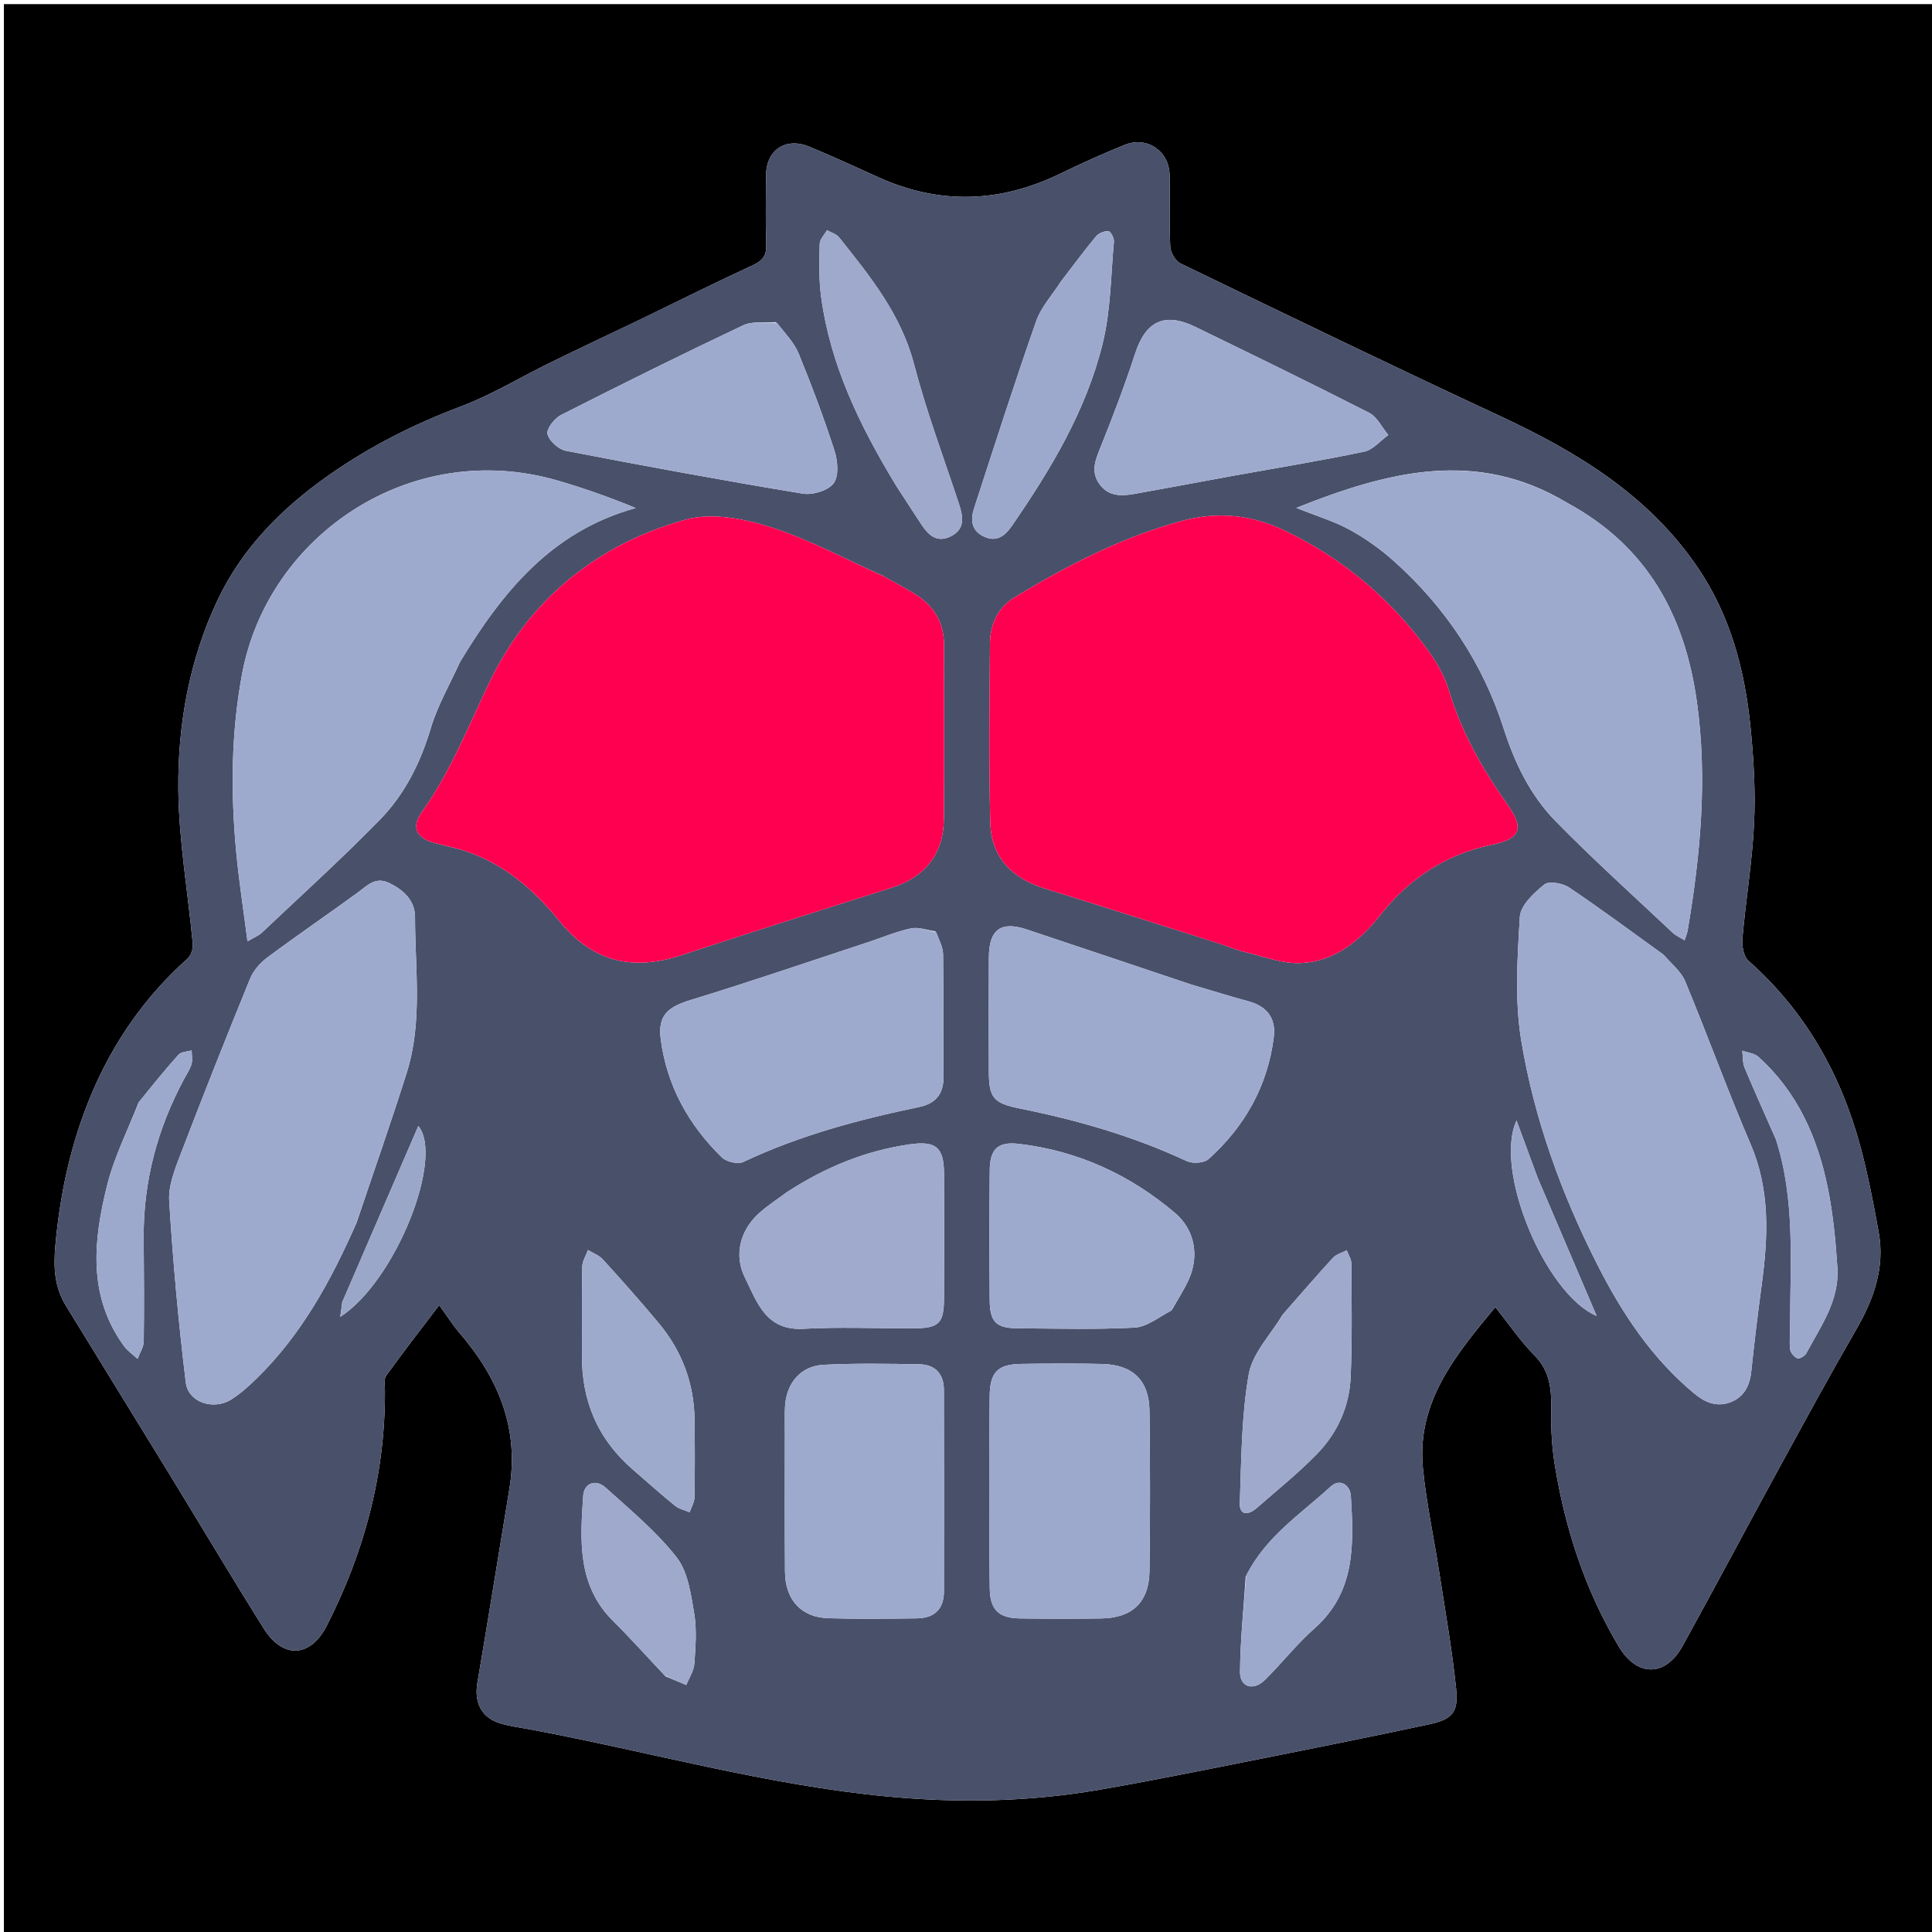
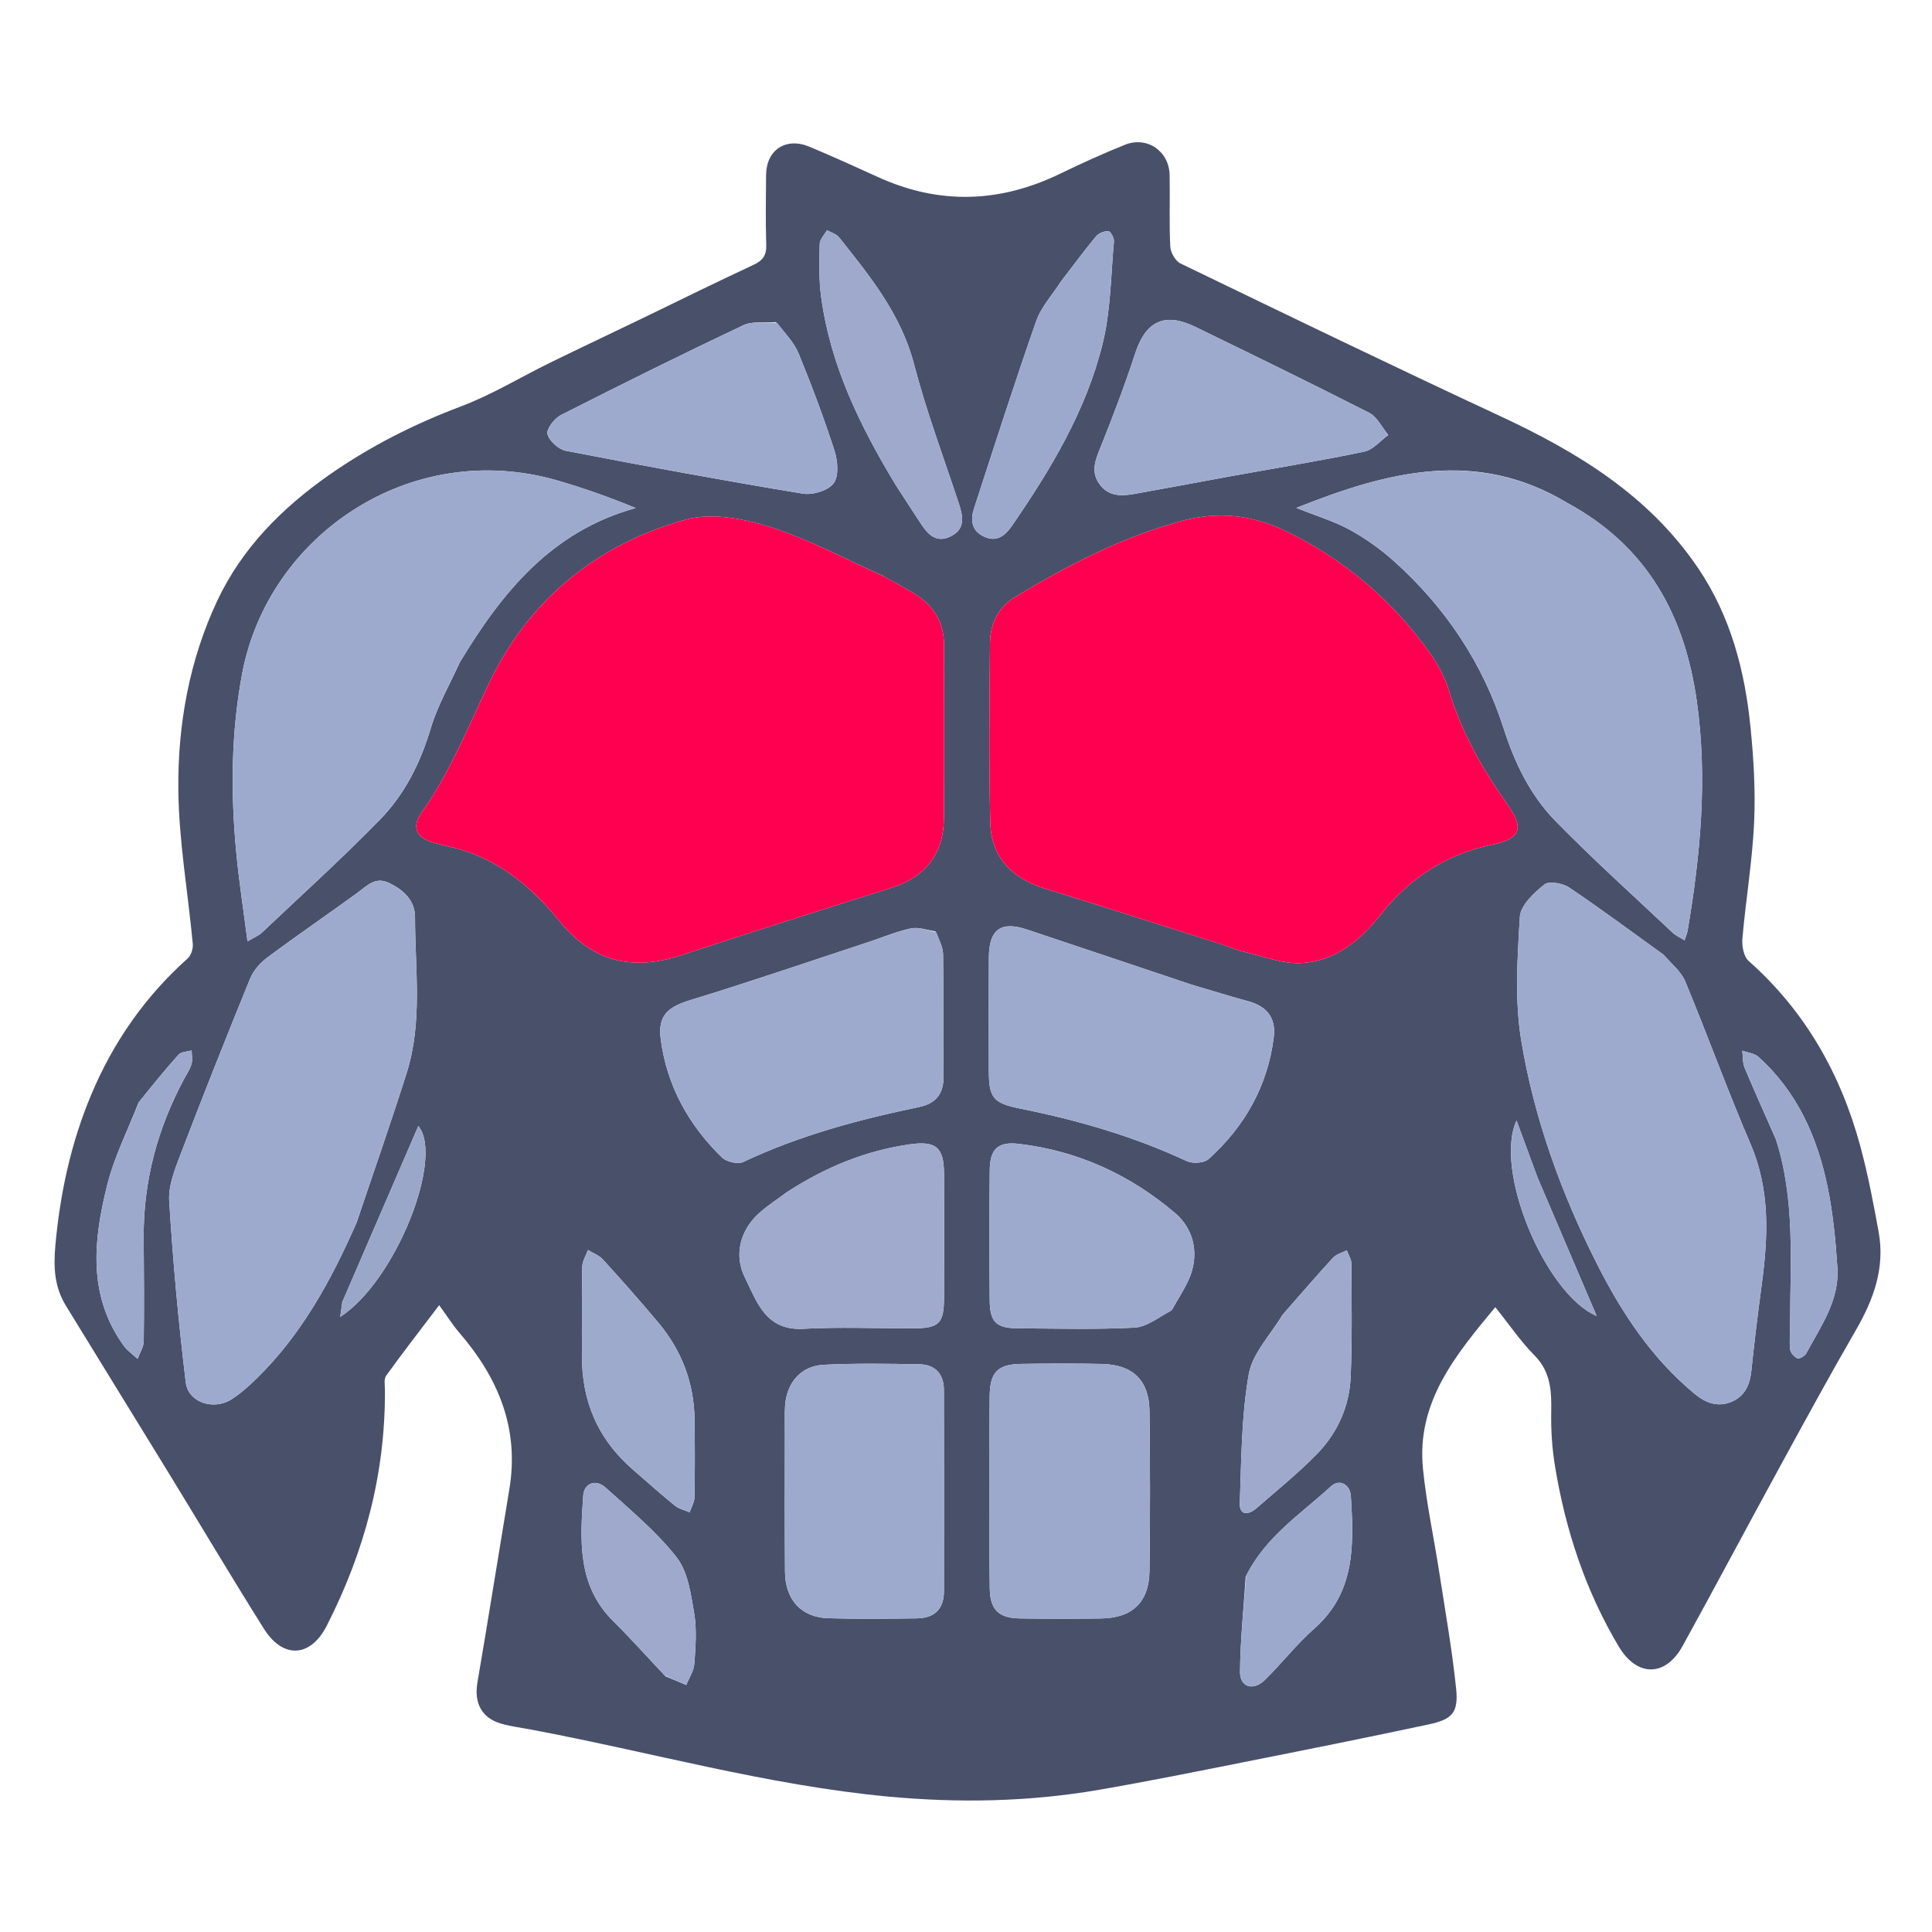
<svg xmlns="http://www.w3.org/2000/svg" version="1.1" id="Layer_1" x="0px" y="0px" width="100%" viewBox="0 0 512 512" enable-background="new 0 0 512 512" xml:space="preserve">
-   <path fill="#000000" opacity="1" stroke="none" d=" M294,513   C196.024,513 98.548,513 1.036,513   C1.036,342.399 1.036,171.798 1.036,1.098   C171.56,1.098 342.119,1.098 512.839,1.098   C512.839,171.667 512.839,342.333 512.839,513   C440.131,513 367.315,513 294,513  M170.005,84.502   C161.963,88.353 153.897,92.153 145.887,96.068   C137.993,99.927 130.412,104.583 122.233,107.67   C109.775,112.371 98.098,118.251 87.205,125.886   C74.672,134.671 64.111,145.318 57.585,159.182   C50.172,174.929 47.097,192.001 47.259,209.239   C47.387,222.884 49.826,236.504 51.089,250.149   C51.206,251.408 50.629,253.204 49.719,254.016   C38.398,264.12 29.957,276.294 24.136,290.194   C18.813,302.905 15.927,316.196 14.676,330.019   C14.135,335.997 14.441,341.096 17.486,346.067   C26.608,360.958 35.79,375.812 44.91,390.704   C53.259,404.337 61.426,418.083 69.926,431.62   C75.009,439.715 82.301,439.236 86.58,430.86   C96.589,411.263 102.123,390.565 102.01,368.464   C102.004,367.139 101.693,365.461 102.354,364.545   C106.837,358.326 111.544,352.268 116.387,345.883   C118.476,348.754 119.968,351.137 121.781,353.244   C132.059,365.186 137.661,378.566 134.985,394.64   C132.143,411.717 129.442,428.819 126.523,445.883   C125.596,451.298 127.636,455.328 132.88,456.805   C135.412,457.518 138.051,457.855 140.645,458.34   C172.226,464.251 203.247,473.102 235.385,476.11   C254.142,477.865 272.804,477.507 291.356,474.3   C304.186,472.083 316.957,469.506 329.729,466.966   C346.042,463.723 362.354,460.462 378.618,456.986   C384.953,455.633 386.548,453.823 385.874,447.366   C384.799,437.056 382.983,426.821 381.399,416.567   C379.99,407.446 378.007,398.388 377.1,389.221   C375.353,371.566 385.733,359.098 396.274,346.403   C399.847,350.868 402.902,355.39 406.67,359.209   C410.989,363.587 411.19,368.656 411.091,374.212   C411.007,378.976 411.313,383.814 412.084,388.515   C414.861,405.447 420.169,421.569 428.99,436.35   C433.864,444.516 441.393,444.392 445.902,436.208   C454.681,420.275 463.211,404.205 471.936,388.241   C478.5,376.229 485.053,364.205 491.904,352.356   C496.572,344.282 499.567,335.925 497.869,326.531   C496.495,318.937 495.045,311.326 493.037,303.882   C487.86,284.687 478.442,267.986 463.384,254.641   C462.073,253.479 461.585,250.643 461.758,248.676   C462.65,238.5 464.362,228.376 464.847,218.19   C465.247,209.772 464.75,201.25 463.915,192.848   C462.416,177.75 458.635,163.269 449.968,150.485   C436.949,131.283 418.068,119.816 397.546,110.265   C369.181,97.064 341.014,83.436 312.845,69.821   C311.493,69.168 310.209,66.912 310.132,65.342   C309.819,59.024 310.092,52.68 309.961,46.349   C309.83,40.045 303.96,36.019 298.124,38.366   C292.322,40.7 286.609,43.287 280.982,46.019   C264.984,53.786 248.92,54.329 232.658,46.914   C226.642,44.171 220.618,41.436 214.518,38.889   C208.245,36.271 203.068,39.719 203.016,46.417   C202.968,52.583 202.863,58.755 203.063,64.915   C203.153,67.667 202.136,69.048 199.701,70.183   C189.967,74.721 180.326,79.457 170.005,84.502  z" />
+   <path fill="none" opacity="1" stroke="none" d=" M294,513   C196.024,513 98.548,513 1.036,513   C1.036,342.399 1.036,171.798 1.036,1.098   C171.56,1.098 342.119,1.098 512.839,1.098   C512.839,171.667 512.839,342.333 512.839,513   C440.131,513 367.315,513 294,513  M170.005,84.502   C161.963,88.353 153.897,92.153 145.887,96.068   C137.993,99.927 130.412,104.583 122.233,107.67   C109.775,112.371 98.098,118.251 87.205,125.886   C74.672,134.671 64.111,145.318 57.585,159.182   C50.172,174.929 47.097,192.001 47.259,209.239   C47.387,222.884 49.826,236.504 51.089,250.149   C51.206,251.408 50.629,253.204 49.719,254.016   C38.398,264.12 29.957,276.294 24.136,290.194   C18.813,302.905 15.927,316.196 14.676,330.019   C14.135,335.997 14.441,341.096 17.486,346.067   C26.608,360.958 35.79,375.812 44.91,390.704   C53.259,404.337 61.426,418.083 69.926,431.62   C75.009,439.715 82.301,439.236 86.58,430.86   C96.589,411.263 102.123,390.565 102.01,368.464   C102.004,367.139 101.693,365.461 102.354,364.545   C106.837,358.326 111.544,352.268 116.387,345.883   C118.476,348.754 119.968,351.137 121.781,353.244   C132.059,365.186 137.661,378.566 134.985,394.64   C132.143,411.717 129.442,428.819 126.523,445.883   C125.596,451.298 127.636,455.328 132.88,456.805   C135.412,457.518 138.051,457.855 140.645,458.34   C172.226,464.251 203.247,473.102 235.385,476.11   C254.142,477.865 272.804,477.507 291.356,474.3   C304.186,472.083 316.957,469.506 329.729,466.966   C346.042,463.723 362.354,460.462 378.618,456.986   C384.953,455.633 386.548,453.823 385.874,447.366   C384.799,437.056 382.983,426.821 381.399,416.567   C379.99,407.446 378.007,398.388 377.1,389.221   C375.353,371.566 385.733,359.098 396.274,346.403   C399.847,350.868 402.902,355.39 406.67,359.209   C410.989,363.587 411.19,368.656 411.091,374.212   C411.007,378.976 411.313,383.814 412.084,388.515   C414.861,405.447 420.169,421.569 428.99,436.35   C433.864,444.516 441.393,444.392 445.902,436.208   C454.681,420.275 463.211,404.205 471.936,388.241   C478.5,376.229 485.053,364.205 491.904,352.356   C496.572,344.282 499.567,335.925 497.869,326.531   C496.495,318.937 495.045,311.326 493.037,303.882   C487.86,284.687 478.442,267.986 463.384,254.641   C462.073,253.479 461.585,250.643 461.758,248.676   C462.65,238.5 464.362,228.376 464.847,218.19   C465.247,209.772 464.75,201.25 463.915,192.848   C462.416,177.75 458.635,163.269 449.968,150.485   C436.949,131.283 418.068,119.816 397.546,110.265   C369.181,97.064 341.014,83.436 312.845,69.821   C311.493,69.168 310.209,66.912 310.132,65.342   C309.819,59.024 310.092,52.68 309.961,46.349   C309.83,40.045 303.96,36.019 298.124,38.366   C292.322,40.7 286.609,43.287 280.982,46.019   C264.984,53.786 248.92,54.329 232.658,46.914   C226.642,44.171 220.618,41.436 214.518,38.889   C208.245,36.271 203.068,39.719 203.016,46.417   C202.968,52.583 202.863,58.755 203.063,64.915   C203.153,67.667 202.136,69.048 199.701,70.183   C189.967,74.721 180.326,79.457 170.005,84.502  z" />
  <path fill="#49506A" opacity="1" stroke="none" d=" M170.328,84.311   C180.326,79.457 189.967,74.721 199.701,70.183   C202.136,69.048 203.153,67.667 203.063,64.915   C202.863,58.755 202.968,52.583 203.016,46.417   C203.068,39.719 208.245,36.271 214.518,38.889   C220.618,41.436 226.642,44.171 232.658,46.914   C248.92,54.329 264.984,53.786 280.982,46.019   C286.609,43.287 292.322,40.7 298.124,38.366   C303.96,36.019 309.83,40.045 309.961,46.349   C310.092,52.68 309.819,59.024 310.132,65.342   C310.209,66.912 311.493,69.168 312.845,69.821   C341.014,83.436 369.181,97.064 397.546,110.265   C418.068,119.816 436.949,131.283 449.968,150.485   C458.635,163.269 462.416,177.75 463.915,192.848   C464.75,201.25 465.247,209.772 464.847,218.19   C464.362,228.376 462.65,238.5 461.758,248.676   C461.585,250.643 462.073,253.479 463.384,254.641   C478.442,267.986 487.86,284.687 493.037,303.882   C495.045,311.326 496.495,318.937 497.869,326.531   C499.567,335.925 496.572,344.282 491.904,352.356   C485.053,364.205 478.5,376.229 471.936,388.241   C463.211,404.205 454.681,420.275 445.902,436.208   C441.393,444.392 433.864,444.516 428.99,436.35   C420.169,421.569 414.861,405.447 412.084,388.515   C411.313,383.814 411.007,378.976 411.091,374.212   C411.19,368.656 410.989,363.587 406.67,359.209   C402.902,355.39 399.847,350.868 396.274,346.403   C385.733,359.098 375.353,371.566 377.1,389.221   C378.007,398.388 379.99,407.446 381.399,416.567   C382.983,426.821 384.799,437.056 385.874,447.366   C386.548,453.823 384.953,455.633 378.618,456.986   C362.354,460.462 346.042,463.723 329.729,466.966   C316.957,469.506 304.186,472.083 291.356,474.3   C272.804,477.507 254.142,477.865 235.385,476.11   C203.247,473.102 172.226,464.251 140.645,458.34   C138.051,457.855 135.412,457.518 132.88,456.805   C127.636,455.328 125.596,451.298 126.523,445.883   C129.442,428.819 132.143,411.717 134.985,394.64   C137.661,378.566 132.059,365.186 121.781,353.244   C119.968,351.137 118.476,348.754 116.387,345.883   C111.544,352.268 106.837,358.326 102.354,364.545   C101.693,365.461 102.004,367.139 102.01,368.464   C102.123,390.565 96.589,411.263 86.58,430.86   C82.301,439.236 75.009,439.715 69.926,431.62   C61.426,418.083 53.259,404.337 44.91,390.704   C35.79,375.812 26.608,360.958 17.486,346.067   C14.441,341.096 14.135,335.997 14.676,330.019   C15.927,316.196 18.813,302.905 24.136,290.194   C29.957,276.294 38.398,264.12 49.719,254.016   C50.629,253.204 51.206,251.408 51.089,250.149   C49.826,236.504 47.387,222.884 47.259,209.239   C47.097,192.001 50.172,174.929 57.585,159.182   C64.111,145.318 74.672,134.671 87.205,125.886   C98.098,118.251 109.775,112.371 122.233,107.67   C130.412,104.583 137.993,99.927 145.887,96.068   C153.897,92.153 161.963,88.353 170.328,84.311  M323.304,250.111   C325.511,250.853 327.676,251.774 329.933,252.303   C334.868,253.458 339.904,255.473 344.801,255.223   C353.783,254.764 360.401,249.316 365.884,242.385   C373.472,232.79 383.164,226.416 395.253,223.889   C403.05,222.258 404.052,219.636 399.353,212.997   C392.778,203.707 387.254,193.933 383.945,182.929   C382.865,179.339 380.932,175.847 378.736,172.778   C368.765,158.843 356.032,148.1 340.549,140.655   C331.788,136.442 322.747,135.489 313.344,138.018   C297.437,142.296 282.975,149.778 268.987,158.229   C264.555,160.906 262.397,165.376 262.354,170.473   C262.22,186.293 262.05,202.121 262.431,217.933   C262.65,227.03 268.068,232.753 276.886,235.469   C292.139,240.167 307.326,245.078 323.304,250.111  M233.918,152.575   C224.048,148.187 214.449,142.948 204.216,139.704   C197.162,137.468 188.628,135.803 181.803,137.684   C158.448,144.122 140.357,158.759 129.874,180.518   C124.176,192.347 119.417,204.524 111.742,215.318   C108.946,219.251 110.34,222.088 115.136,223.39   C117.863,224.13 120.663,224.639 123.335,225.534   C133.633,228.985 141.457,235.724 148.219,244.046   C156.993,254.843 167.445,257.463 180.575,253.129   C199.052,247.032 217.606,241.167 236.159,235.304   C245.127,232.47 250.061,226.374 250.139,216.963   C250.267,201.639 250.167,186.313 250.175,170.988   C250.178,164.95 247.459,160.464 242.38,157.368   C239.823,155.81 237.176,154.401 233.918,152.575  M415.242,133.209   C391.275,118.845 367.858,124.892 343.547,134.596   C349.013,136.789 353.645,138.164 357.781,140.442   C361.971,142.749 365.969,145.616 369.531,148.816   C383.054,160.964 392.921,175.72 398.466,193.006   C401.435,202.265 405.548,210.765 412.23,217.594   C422.22,227.802 432.867,237.368 443.268,247.171   C444.066,247.923 445.134,248.387 446.423,249.204   C446.785,248.073 447.114,247.353 447.241,246.599   C450.647,226.495 452.532,206.307 449.688,185.971   C446.522,163.328 436.738,144.854 415.242,133.209  M121.907,175.431   C133.035,157.014 146.092,140.803 168.473,134.634   C161.63,131.822 154.809,129.392 147.869,127.375   C108.73,116.001 71.041,141.98 64.182,178.471   C61.23,194.183 61.116,209.925 62.595,225.73   C63.317,233.448 64.519,241.122 65.588,249.468   C67.469,248.352 68.582,247.935 69.377,247.183   C79.885,237.244 90.629,227.531 100.723,217.185   C107.281,210.463 111.438,202.117 114.169,192.96   C115.912,187.117 119.033,181.685 121.907,175.431  M440.66,252.869   C432.414,246.938 424.268,240.859 415.841,235.198   C414.132,234.05 410.495,233.405 409.259,234.402   C406.489,236.636 402.955,239.946 402.773,243   C402.12,253.922 401.378,265.146 403.158,275.841   C406.613,296.601 413.799,316.392 423.346,335.207   C429.869,348.06 437.745,359.959 449.004,369.305   C451.924,371.728 455.037,372.993 458.663,371.572   C462.298,370.148 463.727,367.13 464.12,363.324   C464.908,355.707 465.842,348.103 466.864,340.513   C468.567,327.855 469.168,315.436 463.92,303.2   C457.82,288.976 452.54,274.404 446.616,260.102   C445.547,257.522 443.089,255.518 440.66,252.869  M94.501,323.998   C98.95,310.759 103.597,297.583 107.793,284.265   C112.042,270.783 109.979,256.836 109.987,243.072   C109.99,238.715 107.052,235.887 103.145,234.007   C99.438,232.223 97.327,234.703 94.774,236.563   C86.834,242.345 78.719,247.89 70.84,253.752   C68.955,255.155 67.154,257.201 66.279,259.345   C59.99,274.755 53.848,290.227 47.903,305.772   C46.372,309.774 44.589,314.176 44.842,318.275   C45.835,334.345 47.294,350.403 49.242,366.385   C49.886,371.663 56.57,373.824 61.236,370.903   C63.749,369.33 66.011,367.275 68.14,365.186   C79.88,353.668 87.647,339.57 94.501,323.998  M315.689,260.917   C301.169,256.049 286.655,251.164 272.127,246.322   C265.229,244.023 262.099,246.315 262.063,253.725   C262.013,263.72 262.036,273.716 262.054,283.711   C262.066,290.869 263.119,292.333 270.314,293.779   C285.551,296.84 300.368,301.113 314.502,307.703   C316.06,308.43 319.091,308.24 320.272,307.178   C329.872,298.547 335.94,287.803 337.561,274.907   C338.222,269.651 335.6,266.638 330.792,265.336   C325.985,264.035 321.23,262.537 315.689,260.917  M247.88,246.803   C245.711,246.505 243.414,245.606 241.4,246.036   C237.522,246.863 233.809,248.459 230.018,249.705   C214.382,254.845 198.809,260.188 183.072,264.996   C176.947,266.868 174.27,269.078 175.11,275.458   C176.729,287.755 182.496,298.144 191.318,306.738   C192.52,307.909 195.541,308.613 196.965,307.939   C211.824,300.906 227.537,296.715 243.524,293.381   C248.247,292.396 250.131,289.704 250.054,284.928   C249.884,274.279 250.074,263.624 249.931,252.974   C249.905,251.093 248.973,249.224 247.88,246.803  M262.241,393.5   C262.246,402.656 262.154,411.813 262.294,420.967   C262.38,426.607 264.676,428.822 270.281,428.901   C277.438,429.001 284.598,428.999 291.755,428.908   C300.062,428.803 304.511,424.628 304.622,416.309   C304.812,402.162 304.812,388.008 304.621,373.861   C304.512,365.801 300.196,361.659 292.095,361.467   C284.941,361.298 277.778,361.343 270.622,361.451   C264.381,361.545 262.349,363.649 262.271,370.026   C262.18,377.517 262.244,385.009 262.241,393.5  M207.999,379.568   C208.002,391.883 207.934,404.198 208.033,416.512   C208.093,423.986 212.356,428.634 219.547,428.846   C227.361,429.077 235.189,428.972 243.009,428.882   C247.592,428.829 250.145,426.435 250.151,421.744   C250.175,403.938 250.174,386.132 250.139,368.326   C250.131,364.13 247.847,361.64 243.731,361.559   C235.25,361.391 226.749,361.267 218.283,361.684   C212.247,361.981 208.428,366.481 208.049,372.605   C207.926,374.595 208.01,376.598 207.999,379.568  M310.594,347.088   C312.062,344.48 313.705,341.954 314.961,339.248   C317.884,332.951 316.677,325.946 311.421,321.481   C299.478,311.333 285.718,304.997 270.074,303.14   C264.501,302.479 262.346,304.442 262.292,310.113   C262.183,321.592 262.2,333.074 262.281,344.554   C262.321,350.348 264.012,351.99 269.728,352.017   C280.043,352.067 290.377,352.37 300.665,351.833   C303.899,351.664 307.01,349.142 310.594,347.088  M208.503,315.951   C205.981,317.848 203.281,319.553 200.973,321.682   C196.092,326.184 194.489,332.666 197.393,338.534   C200.617,345.051 202.917,352.701 212.936,352.146   C222.554,351.612 232.224,352.049 241.871,352.024   C248.869,352.005 250.149,350.789 250.173,344.01   C250.213,333.033 250.213,322.055 250.174,311.077   C250.149,304.019 248.031,302.254 240.962,303.282   C229.418,304.962 218.866,309.234 208.503,315.951  M326.712,126.105   C338.329,124.016 349.984,122.105 361.533,119.69   C363.867,119.202 365.802,116.803 367.921,115.285   C366.246,113.279 364.973,110.486 362.832,109.393   C347.58,101.602 332.172,94.117 316.772,86.622   C308.604,82.647 303.621,85.12 300.834,93.665   C298.108,102.024 294.97,110.26 291.695,118.422   C290.338,121.805 288.953,124.916 291.355,128.267   C293.795,131.672 297.306,131.494 300.848,130.858   C309.193,129.359 317.526,127.788 326.712,126.105  M205.608,85.364   C202.707,85.601 199.428,85.039 196.967,86.205   C180.74,93.889 164.648,101.864 148.64,109.996   C146.927,110.867 144.749,113.686 145.084,115.028   C145.539,116.848 148.022,119.092 149.961,119.467   C170.85,123.505 191.78,127.355 212.769,130.824   C215.385,131.256 219.511,129.995 220.941,128.05   C222.363,126.118 222.006,122.094 221.137,119.404   C218.333,110.728 215.115,102.171 211.664,93.728   C210.476,90.822 208.133,88.387 205.608,85.364  M167.896,389.612   C171.546,392.766 175.138,395.992 178.882,399.029   C179.945,399.891 181.453,400.203 182.756,400.768   C183.207,399.441 184.023,398.121 184.047,396.786   C184.172,389.968 184.148,383.146 184.07,376.327   C183.96,366.652 180.744,358.05 174.574,350.645   C169.785,344.896 164.8,339.305 159.77,333.764   C158.76,332.652 157.151,332.083 155.819,331.264   C155.291,332.724 154.335,334.175 154.306,335.645   C154.152,343.46 154.262,351.28 154.221,359.098   C154.158,371.066 158.192,381.221 167.896,389.612  M339.906,348.409   C336.788,353.655 331.91,358.593 330.926,364.213   C328.969,375.389 328.971,386.935 328.567,398.342   C328.447,401.736 330.902,401.504 332.971,399.702   C338.359,395.007 343.942,390.491 348.936,385.402   C354.45,379.782 357.622,372.694 357.947,364.803   C358.359,354.841 358.183,344.853 358.136,334.877   C358.131,333.698 357.339,332.523 356.911,331.346   C355.682,331.986 354.156,332.354 353.273,333.313   C348.881,338.082 344.658,343.007 339.906,348.409  M281.134,74.626   C278.906,78.118 275.915,81.343 274.582,85.149   C268.816,101.606 263.5,118.221 258.111,134.809   C257.176,137.686 257.401,140.516 260.556,142.105   C263.961,143.821 266.276,142.098 268.134,139.402   C278.461,124.415 287.848,108.827 292.219,91.021   C294.363,82.288 294.383,73.026 295.204,63.989   C295.287,63.077 294.307,61.295 293.74,61.261   C292.653,61.197 291.153,61.802 290.448,62.649   C287.369,66.353 284.512,70.243 281.134,74.626  M237.601,128.898   C239.687,132.104 241.776,135.306 243.857,138.514   C245.781,141.481 248.009,144.086 251.958,142.138   C255.852,140.217 255.257,136.93 254.132,133.523   C250.069,121.212 245.494,109.031 242.226,96.51   C238.767,83.25 230.536,73.175 222.374,62.904   C221.65,61.994 220.245,61.624 219.156,61.004   C218.481,62.211 217.257,63.406 217.228,64.628   C217.117,69.268 216.985,73.972 217.596,78.554   C220.019,96.72 227.827,112.827 237.601,128.898  M330.12,417.851   C329.572,426.255 328.694,434.656 328.618,443.065   C328.581,447.159 332.157,448.21 335.224,445.191   C339.722,440.765 343.635,435.711 348.348,431.547   C359.292,421.875 358.763,409.226 357.995,396.512   C357.808,393.414 355.021,391.764 352.665,393.938   C344.789,401.204 335.436,407.121 330.12,417.851  M176.354,444.235   C178.192,445.003 180.03,445.772 181.869,446.541   C182.617,444.669 183.874,442.833 184.011,440.917   C184.33,436.451 184.695,431.847 183.956,427.483   C183.09,422.372 182.297,416.493 179.287,412.666   C173.898,405.815 167.002,400.109 160.47,394.218   C157.839,391.845 154.777,393.09 154.555,396.372   C153.755,408.179 152.935,420.124 162.482,429.586   C167.085,434.149 171.409,438.991 176.354,444.235  M470.657,301.995   C475.785,317.885 474.407,334.279 474.41,350.564   C474.411,352.895 474.16,355.245 474.399,357.547   C474.493,358.454 475.458,359.591 476.317,359.977   C476.824,360.204 478.28,359.371 478.662,358.665   C482.522,351.518 487.478,344.636 486.931,336.009   C486.479,328.889 485.787,321.719 484.369,314.74   C481.667,301.447 476.32,289.345 465.962,280.057   C464.911,279.115 463.152,278.963 461.721,278.445   C461.911,279.965 461.777,281.621 462.346,282.983   C464.909,289.119 467.672,295.172 470.657,301.995  M36.704,292.231   C33.886,299.481 30.291,306.536 28.416,314.021   C24.765,328.597 23.171,343.312 32.803,356.648   C33.769,357.986 35.23,358.968 36.461,360.116   C37.031,358.566 38.071,357.022 38.093,355.464   C38.222,346.324 38.14,337.181 38.077,328.039   C37.973,313.083 41.716,299.115 48.767,285.982   C49.474,284.665 50.35,283.387 50.759,281.978   C51.082,280.868 50.806,279.585 50.796,278.378   C49.62,278.725 48.039,278.705 47.337,279.48   C43.786,283.405 40.464,287.536 36.704,292.231  M90.706,345.073   C90.557,346.16 90.408,347.247 90.169,348.987   C104.898,339.465 117.74,306.768 110.862,298.401   C104.259,313.684 97.625,329.04 90.706,345.073  M407.429,311.967   C405.7,307.271 403.971,302.575 401.902,296.955   C395.794,310.066 409.514,342.978 423.13,348.745   C417.799,336.25 412.77,324.464 407.429,311.967  z" />
  <path fill="#FE004F" opacity="1" stroke="none" d=" M322.922,250.005   C307.326,245.078 292.139,240.167 276.886,235.469   C268.068,232.753 262.65,227.03 262.431,217.933   C262.05,202.121 262.22,186.293 262.354,170.473   C262.397,165.376 264.555,160.906 268.987,158.229   C282.975,149.778 297.437,142.296 313.344,138.018   C322.747,135.489 331.788,136.442 340.549,140.655   C356.032,148.1 368.765,158.843 378.736,172.778   C380.932,175.847 382.865,179.339 383.945,182.929   C387.254,193.933 392.778,203.707 399.353,212.997   C404.052,219.636 403.05,222.258 395.253,223.889   C383.164,226.416 373.472,232.79 365.884,242.385   C360.401,249.316 353.783,254.764 344.801,255.223   C339.904,255.473 334.868,253.458 329.933,252.303   C327.676,251.774 325.511,250.853 322.922,250.005  z" />
  <path fill="#FE004F" opacity="1" stroke="none" d=" M234.244,152.749   C237.176,154.401 239.823,155.81 242.38,157.368   C247.459,160.464 250.178,164.95 250.175,170.988   C250.167,186.313 250.267,201.639 250.139,216.963   C250.061,226.374 245.127,232.47 236.159,235.304   C217.606,241.167 199.052,247.032 180.575,253.129   C167.445,257.463 156.993,254.843 148.219,244.046   C141.457,235.724 133.633,228.985 123.335,225.534   C120.663,224.639 117.863,224.13 115.136,223.39   C110.34,222.088 108.946,219.251 111.742,215.318   C119.417,204.524 124.176,192.347 129.874,180.518   C140.357,158.759 158.448,144.122 181.803,137.684   C188.628,135.803 197.162,137.468 204.216,139.704   C214.449,142.948 224.048,148.187 234.244,152.749  z" />
  <path fill="#9EAACD" opacity="1" stroke="none" d=" M415.558,133.397   C436.738,144.854 446.522,163.328 449.688,185.971   C452.532,206.307 450.647,226.495 447.241,246.599   C447.114,247.353 446.785,248.073 446.423,249.204   C445.134,248.387 444.066,247.923 443.268,247.171   C432.867,237.368 422.22,227.802 412.23,217.594   C405.548,210.765 401.435,202.265 398.466,193.006   C392.921,175.72 383.054,160.964 369.531,148.816   C365.969,145.616 361.971,142.749 357.781,140.442   C353.645,138.164 349.013,136.789 343.547,134.596   C367.858,124.892 391.275,118.845 415.558,133.397  z" />
  <path fill="#9EAACD" opacity="1" stroke="none" d=" M121.722,175.75   C119.033,181.685 115.912,187.117 114.169,192.96   C111.438,202.117 107.281,210.463 100.723,217.185   C90.629,227.531 79.885,237.244 69.377,247.183   C68.582,247.935 67.469,248.352 65.588,249.468   C64.519,241.122 63.317,233.448 62.595,225.73   C61.116,209.925 61.23,194.183 64.182,178.471   C71.041,141.98 108.73,116.001 147.869,127.375   C154.809,129.392 161.63,131.822 168.473,134.634   C146.092,140.803 133.035,157.014 121.722,175.75  z" />
  <path fill="#9EAACD" opacity="1" stroke="none" d=" M440.966,253.059   C443.089,255.518 445.547,257.522 446.616,260.102   C452.54,274.404 457.82,288.976 463.92,303.2   C469.168,315.436 468.567,327.855 466.864,340.513   C465.842,348.103 464.908,355.707 464.12,363.324   C463.727,367.13 462.298,370.148 458.663,371.572   C455.037,372.993 451.924,371.728 449.004,369.305   C437.745,359.959 429.869,348.06 423.346,335.207   C413.799,316.392 406.613,296.601 403.158,275.841   C401.378,265.146 402.12,253.922 402.773,243   C402.955,239.946 406.489,236.636 409.259,234.402   C410.495,233.405 414.132,234.05 415.841,235.198   C424.268,240.859 432.414,246.938 440.966,253.059  z" />
  <path fill="#9EAACD" opacity="1" stroke="none" d=" M94.341,324.344   C87.647,339.57 79.88,353.668 68.14,365.186   C66.011,367.275 63.749,369.33 61.236,370.903   C56.57,373.824 49.886,371.663 49.242,366.385   C47.294,350.403 45.835,334.345 44.842,318.275   C44.589,314.176 46.372,309.774 47.903,305.772   C53.848,290.227 59.99,274.755 66.279,259.345   C67.154,257.201 68.955,255.155 70.84,253.752   C78.719,247.89 86.834,242.345 94.774,236.563   C97.327,234.703 99.438,232.223 103.145,234.007   C107.052,235.887 109.99,238.715 109.987,243.072   C109.979,256.836 112.042,270.783 107.793,284.265   C103.597,297.583 98.95,310.759 94.341,324.344  z" />
  <path fill="#9EAACD" opacity="1" stroke="none" d=" M316.071,261.021   C321.23,262.537 325.985,264.035 330.792,265.336   C335.6,266.638 338.222,269.651 337.561,274.907   C335.94,287.803 329.872,298.547 320.272,307.178   C319.091,308.24 316.06,308.43 314.502,307.703   C300.368,301.113 285.551,296.84 270.314,293.779   C263.119,292.333 262.066,290.869 262.054,283.711   C262.036,273.716 262.013,263.72 262.063,253.725   C262.099,246.315 265.229,244.023 272.127,246.322   C286.655,251.164 301.169,256.049 316.071,261.021  z" />
  <path fill="#9EAACD" opacity="1" stroke="none" d=" M248.17,247.076   C248.973,249.224 249.905,251.093 249.931,252.974   C250.074,263.624 249.884,274.279 250.054,284.928   C250.131,289.704 248.247,292.396 243.524,293.381   C227.537,296.715 211.824,300.906 196.965,307.939   C195.541,308.613 192.52,307.909 191.318,306.738   C182.496,298.144 176.729,287.755 175.11,275.458   C174.27,269.078 176.947,266.868 183.072,264.996   C198.809,260.188 214.382,254.845 230.018,249.705   C233.809,248.459 237.522,246.863 241.4,246.036   C243.414,245.606 245.711,246.505 248.17,247.076  z" />
  <path fill="#9DA9CC" opacity="1" stroke="none" d=" M262.241,393   C262.244,385.009 262.18,377.517 262.271,370.026   C262.349,363.649 264.381,361.545 270.622,361.451   C277.778,361.343 284.941,361.298 292.095,361.467   C300.196,361.659 304.512,365.801 304.621,373.861   C304.812,388.008 304.812,402.162 304.622,416.309   C304.511,424.628 300.062,428.803 291.755,428.908   C284.598,428.999 277.438,429.001 270.281,428.901   C264.676,428.822 262.38,426.607 262.294,420.967   C262.154,411.813 262.246,402.656 262.241,393  z" />
  <path fill="#9EAACD" opacity="1" stroke="none" d=" M207.999,379.081   C208.01,376.598 207.926,374.595 208.049,372.605   C208.428,366.481 212.247,361.981 218.283,361.684   C226.749,361.267 235.25,361.391 243.731,361.559   C247.847,361.64 250.131,364.13 250.139,368.326   C250.174,386.132 250.175,403.938 250.151,421.744   C250.145,426.435 247.592,428.829 243.009,428.882   C235.189,428.972 227.361,429.077 219.547,428.846   C212.356,428.634 208.093,423.986 208.033,416.512   C207.934,404.198 208.002,391.883 207.999,379.081  z" />
  <path fill="#9EAACD" opacity="1" stroke="none" d=" M310.386,347.393   C307.01,349.142 303.899,351.664 300.665,351.833   C290.377,352.37 280.043,352.067 269.728,352.017   C264.012,351.99 262.321,350.348 262.281,344.554   C262.2,333.074 262.183,321.592 262.292,310.113   C262.346,304.442 264.501,302.479 270.074,303.14   C285.718,304.997 299.478,311.333 311.421,321.481   C316.677,325.946 317.884,332.951 314.961,339.248   C313.705,341.954 312.062,344.48 310.386,347.393  z" />
  <path fill="#9FAACD" opacity="1" stroke="none" d=" M208.801,315.745   C218.866,309.234 229.418,304.962 240.962,303.282   C248.031,302.254 250.149,304.019 250.174,311.077   C250.213,322.055 250.213,333.033 250.173,344.01   C250.149,350.789 248.869,352.005 241.871,352.024   C232.224,352.049 222.554,351.612 212.936,352.146   C202.917,352.701 200.617,345.051 197.393,338.534   C194.489,332.666 196.092,326.184 200.973,321.682   C203.281,319.553 205.981,317.848 208.801,315.745  z" />
  <path fill="#9EAACD" opacity="1" stroke="none" d=" M326.288,126.175   C317.526,127.788 309.193,129.359 300.848,130.858   C297.306,131.494 293.795,131.672 291.355,128.267   C288.953,124.916 290.338,121.805 291.695,118.422   C294.97,110.26 298.108,102.024 300.834,93.665   C303.621,85.12 308.604,82.647 316.772,86.622   C332.172,94.117 347.58,101.602 362.832,109.393   C364.973,110.486 366.246,113.279 367.921,115.285   C365.802,116.803 363.867,119.202 361.533,119.69   C349.984,122.105 338.329,124.016 326.288,126.175  z" />
  <path fill="#9EAACD" opacity="1" stroke="none" d=" M205.963,85.551   C208.133,88.387 210.476,90.822 211.664,93.728   C215.115,102.171 218.333,110.728 221.137,119.404   C222.006,122.094 222.363,126.118 220.941,128.05   C219.511,129.995 215.385,131.256 212.769,130.824   C191.78,127.355 170.85,123.505 149.961,119.467   C148.022,119.092 145.539,116.848 145.084,115.028   C144.749,113.686 146.927,110.867 148.64,109.996   C164.648,101.864 180.74,93.889 196.967,86.205   C199.428,85.039 202.707,85.601 205.963,85.551  z" />
  <path fill="#9EAACC" opacity="1" stroke="none" d=" M167.632,389.374   C158.192,381.221 154.158,371.066 154.221,359.098   C154.262,351.28 154.152,343.46 154.306,335.645   C154.335,334.175 155.291,332.724 155.819,331.264   C157.151,332.083 158.76,332.652 159.77,333.764   C164.8,339.305 169.785,344.896 174.574,350.645   C180.744,358.05 183.96,366.652 184.07,376.327   C184.148,383.146 184.172,389.968 184.047,396.786   C184.023,398.121 183.207,399.441 182.756,400.768   C181.453,400.203 179.945,399.891 178.882,399.029   C175.138,395.992 171.546,392.766 167.632,389.374  z" />
  <path fill="#9EA9CC" opacity="1" stroke="none" d=" M340.141,348.143   C344.658,343.007 348.881,338.082 353.273,333.313   C354.156,332.354 355.682,331.986 356.911,331.346   C357.339,332.523 358.131,333.698 358.136,334.877   C358.183,344.853 358.359,354.841 357.947,364.803   C357.622,372.694 354.45,379.782 348.936,385.402   C343.942,390.491 338.359,395.007 332.971,399.702   C330.902,401.504 328.447,401.736 328.567,398.342   C328.971,386.935 328.969,375.389 330.926,364.213   C331.91,358.593 336.788,353.655 340.141,348.143  z" />
  <path fill="#9DA9CC" opacity="1" stroke="none" d=" M281.355,74.346   C284.512,70.243 287.369,66.353 290.448,62.649   C291.153,61.802 292.653,61.197 293.74,61.261   C294.307,61.295 295.287,63.077 295.204,63.989   C294.383,73.026 294.363,82.288 292.219,91.021   C287.848,108.827 278.461,124.415 268.134,139.402   C266.276,142.098 263.961,143.821 260.556,142.105   C257.401,140.516 257.176,137.686 258.111,134.809   C263.5,118.221 268.816,101.606 274.582,85.149   C275.915,81.343 278.906,78.118 281.355,74.346  z" />
  <path fill="#9EA9CC" opacity="1" stroke="none" d=" M237.404,128.592   C227.827,112.827 220.019,96.72 217.596,78.554   C216.985,73.972 217.117,69.268 217.228,64.628   C217.257,63.406 218.481,62.211 219.156,61.004   C220.245,61.624 221.65,61.994 222.374,62.904   C230.536,73.175 238.767,83.25 242.226,96.51   C245.494,109.031 250.069,121.212 254.132,133.523   C255.257,136.93 255.852,140.217 251.958,142.138   C248.009,144.086 245.781,141.481 243.857,138.514   C241.776,135.306 239.687,132.104 237.404,128.592  z" />
  <path fill="#9DA9CC" opacity="1" stroke="none" d=" M330.265,417.492   C335.436,407.121 344.789,401.204 352.665,393.938   C355.021,391.764 357.808,393.414 357.995,396.512   C358.763,409.226 359.292,421.875 348.348,431.547   C343.635,435.711 339.722,440.765 335.224,445.191   C332.157,448.21 328.581,447.159 328.618,443.065   C328.694,434.656 329.572,426.255 330.265,417.492  z" />
  <path fill="#9EA9CC" opacity="1" stroke="none" d=" M176.107,443.971   C171.409,438.991 167.085,434.149 162.482,429.586   C152.935,420.124 153.755,408.179 154.555,396.372   C154.777,393.09 157.839,391.845 160.47,394.218   C167.002,400.109 173.898,405.815 179.287,412.666   C182.297,416.493 183.09,422.372 183.956,427.483   C184.695,431.847 184.33,436.451 184.011,440.917   C183.874,442.833 182.617,444.669 181.869,446.541   C180.03,445.772 178.192,445.003 176.107,443.971  z" />
  <path fill="#9CA8CB" opacity="1" stroke="none" d=" M470.51,301.625   C467.672,295.172 464.909,289.119 462.346,282.983   C461.777,281.621 461.911,279.965 461.721,278.445   C463.152,278.963 464.911,279.115 465.962,280.057   C476.32,289.345 481.667,301.447 484.369,314.74   C485.787,321.719 486.479,328.889 486.931,336.009   C487.478,344.636 482.522,351.518 478.662,358.665   C478.28,359.371 476.824,360.204 476.317,359.977   C475.458,359.591 474.493,358.454 474.399,357.547   C474.16,355.245 474.411,352.895 474.41,350.564   C474.407,334.279 475.785,317.885 470.51,301.625  z" />
  <path fill="#9DA9CC" opacity="1" stroke="none" d=" M36.883,291.913   C40.464,287.536 43.786,283.405 47.337,279.48   C48.039,278.705 49.62,278.725 50.796,278.378   C50.806,279.585 51.082,280.868 50.759,281.978   C50.35,283.387 49.474,284.665 48.767,285.982   C41.716,299.115 37.973,313.083 38.077,328.039   C38.14,337.181 38.222,346.324 38.093,355.464   C38.071,357.022 37.031,358.566 36.461,360.116   C35.23,358.968 33.769,357.986 32.803,356.648   C23.171,343.312 24.765,328.597 28.416,314.021   C30.291,306.536 33.886,299.481 36.883,291.913  z" />
  <path fill="#9BA7C9" opacity="1" stroke="none" d=" M90.848,344.734   C97.625,329.04 104.259,313.684 110.862,298.401   C117.74,306.768 104.898,339.465 90.169,348.987   C90.408,347.247 90.557,346.16 90.848,344.734  z" />
  <path fill="#9BA7CA" opacity="1" stroke="none" d=" M407.585,312.323   C412.77,324.464 417.799,336.25 423.13,348.745   C409.514,342.978 395.794,310.066 401.902,296.955   C403.971,302.575 405.7,307.271 407.585,312.323  z" />
</svg>
